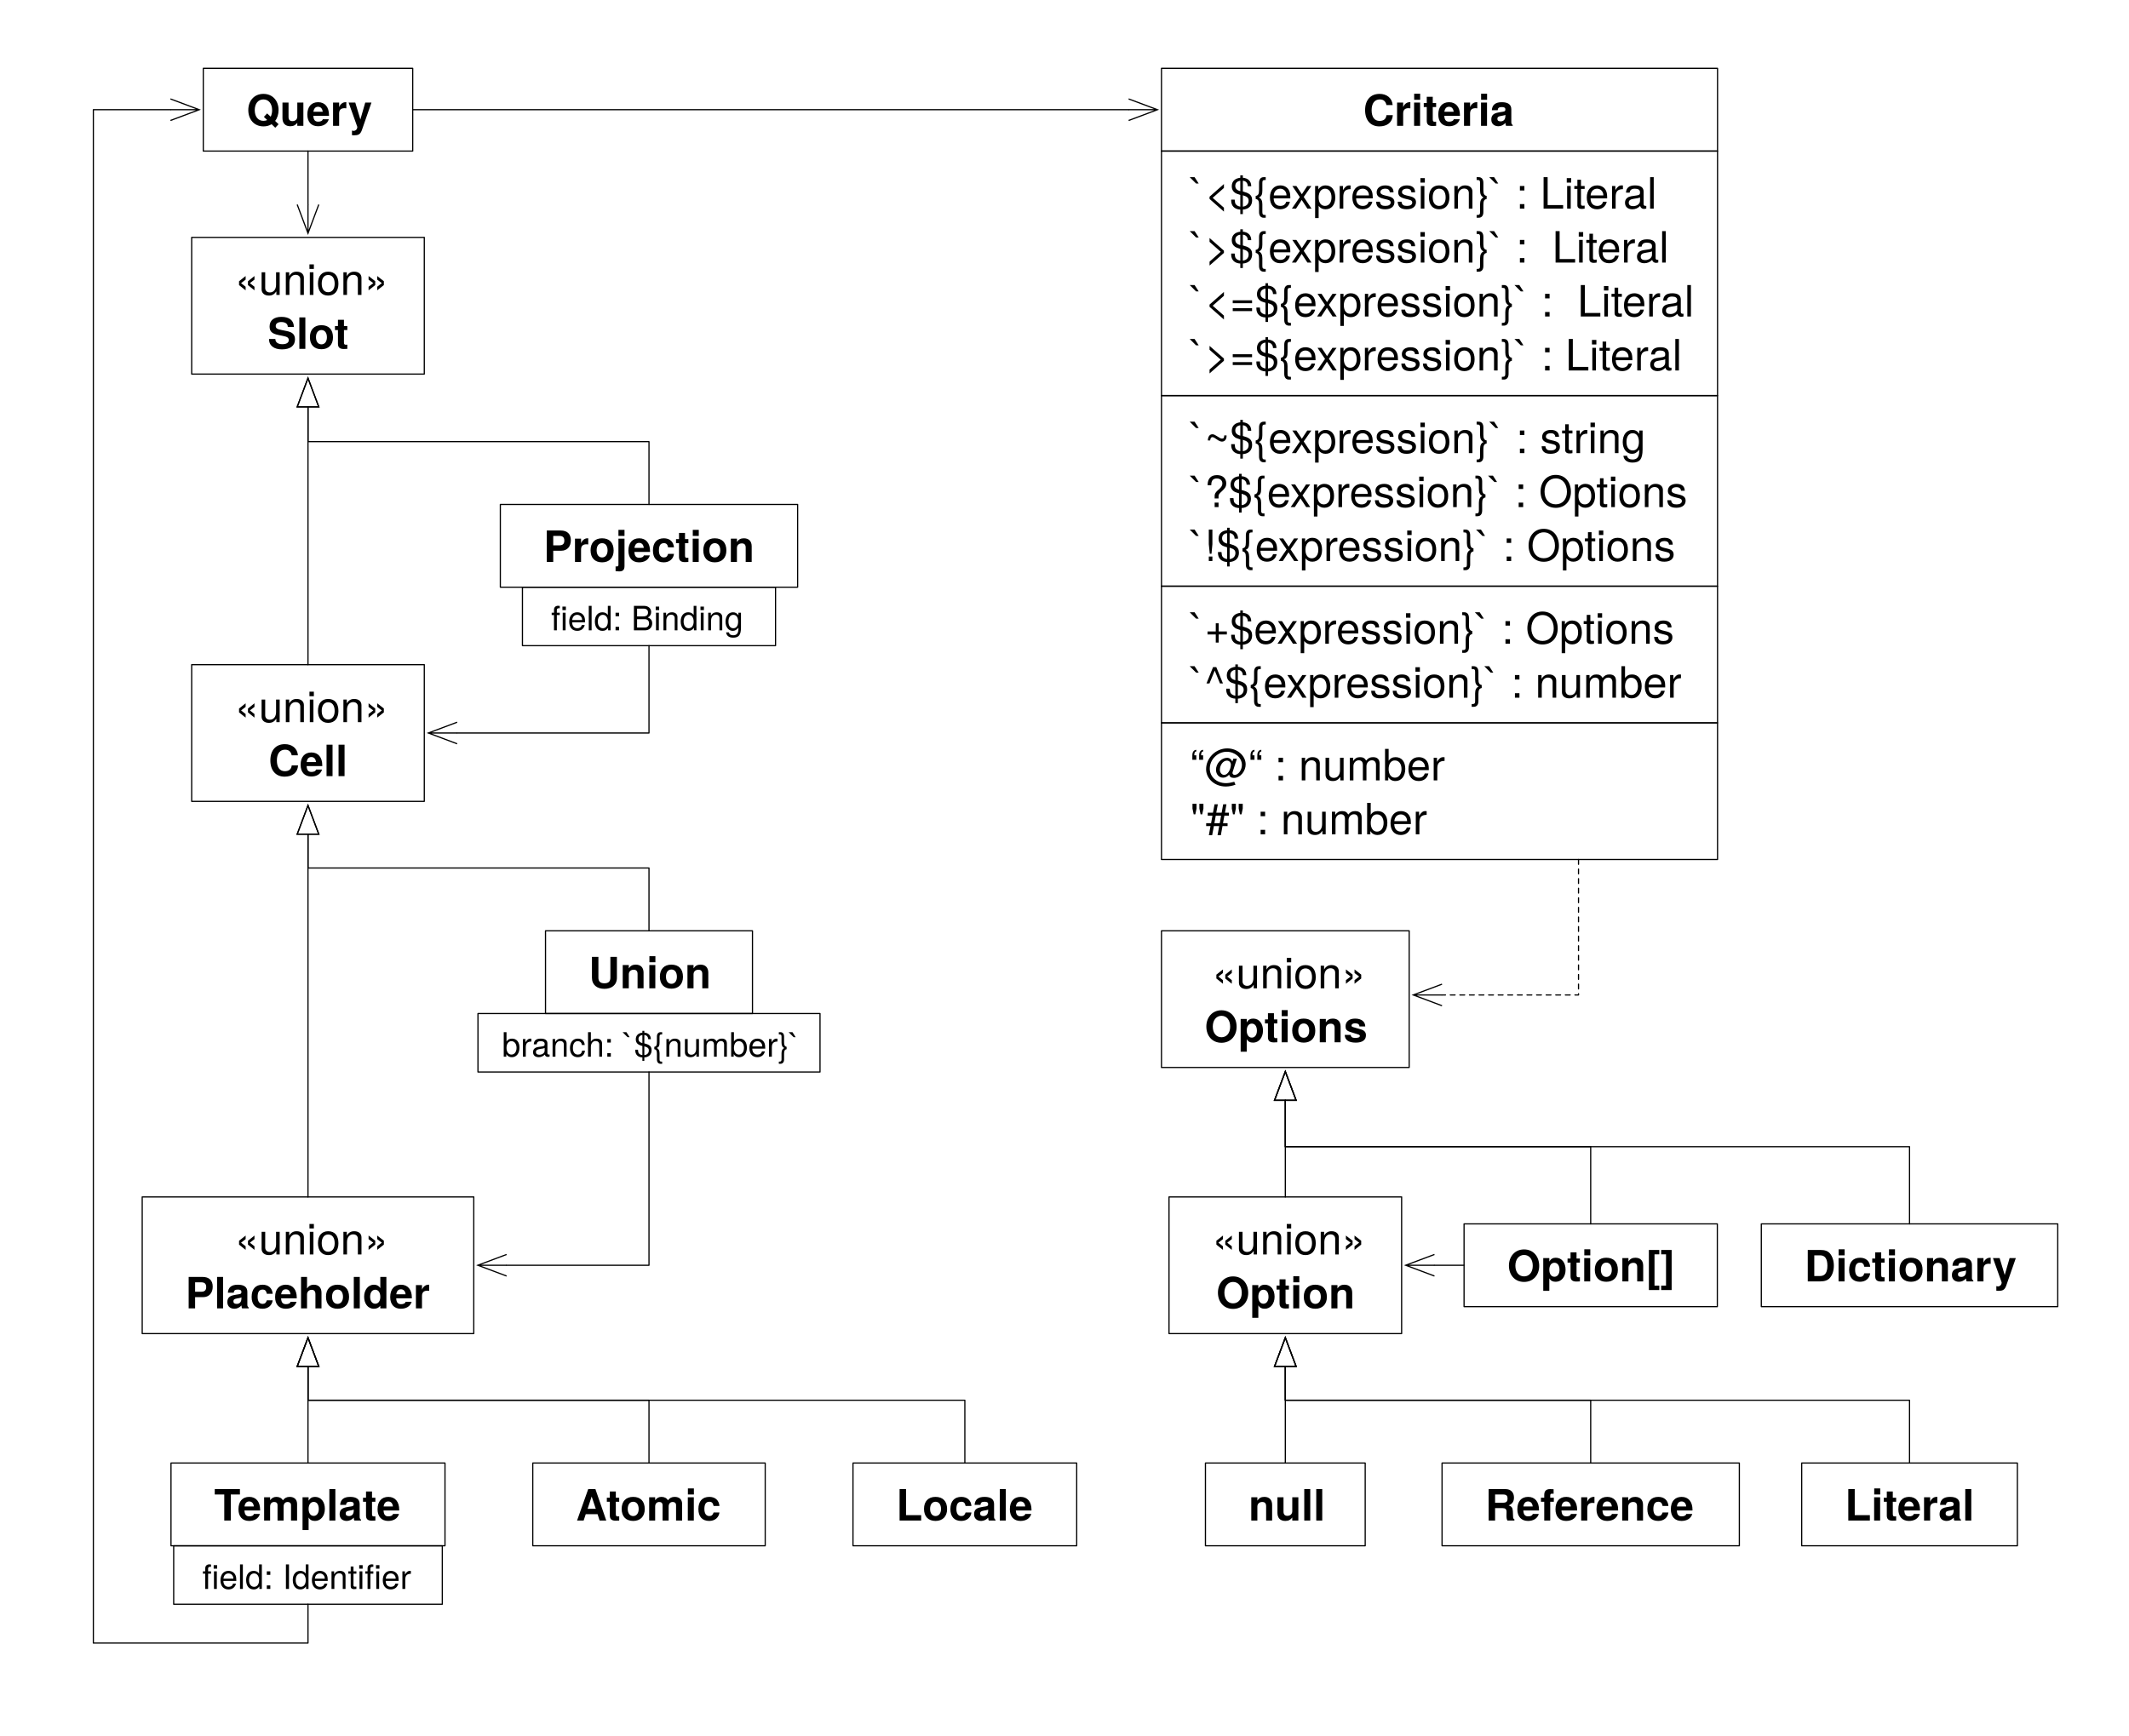
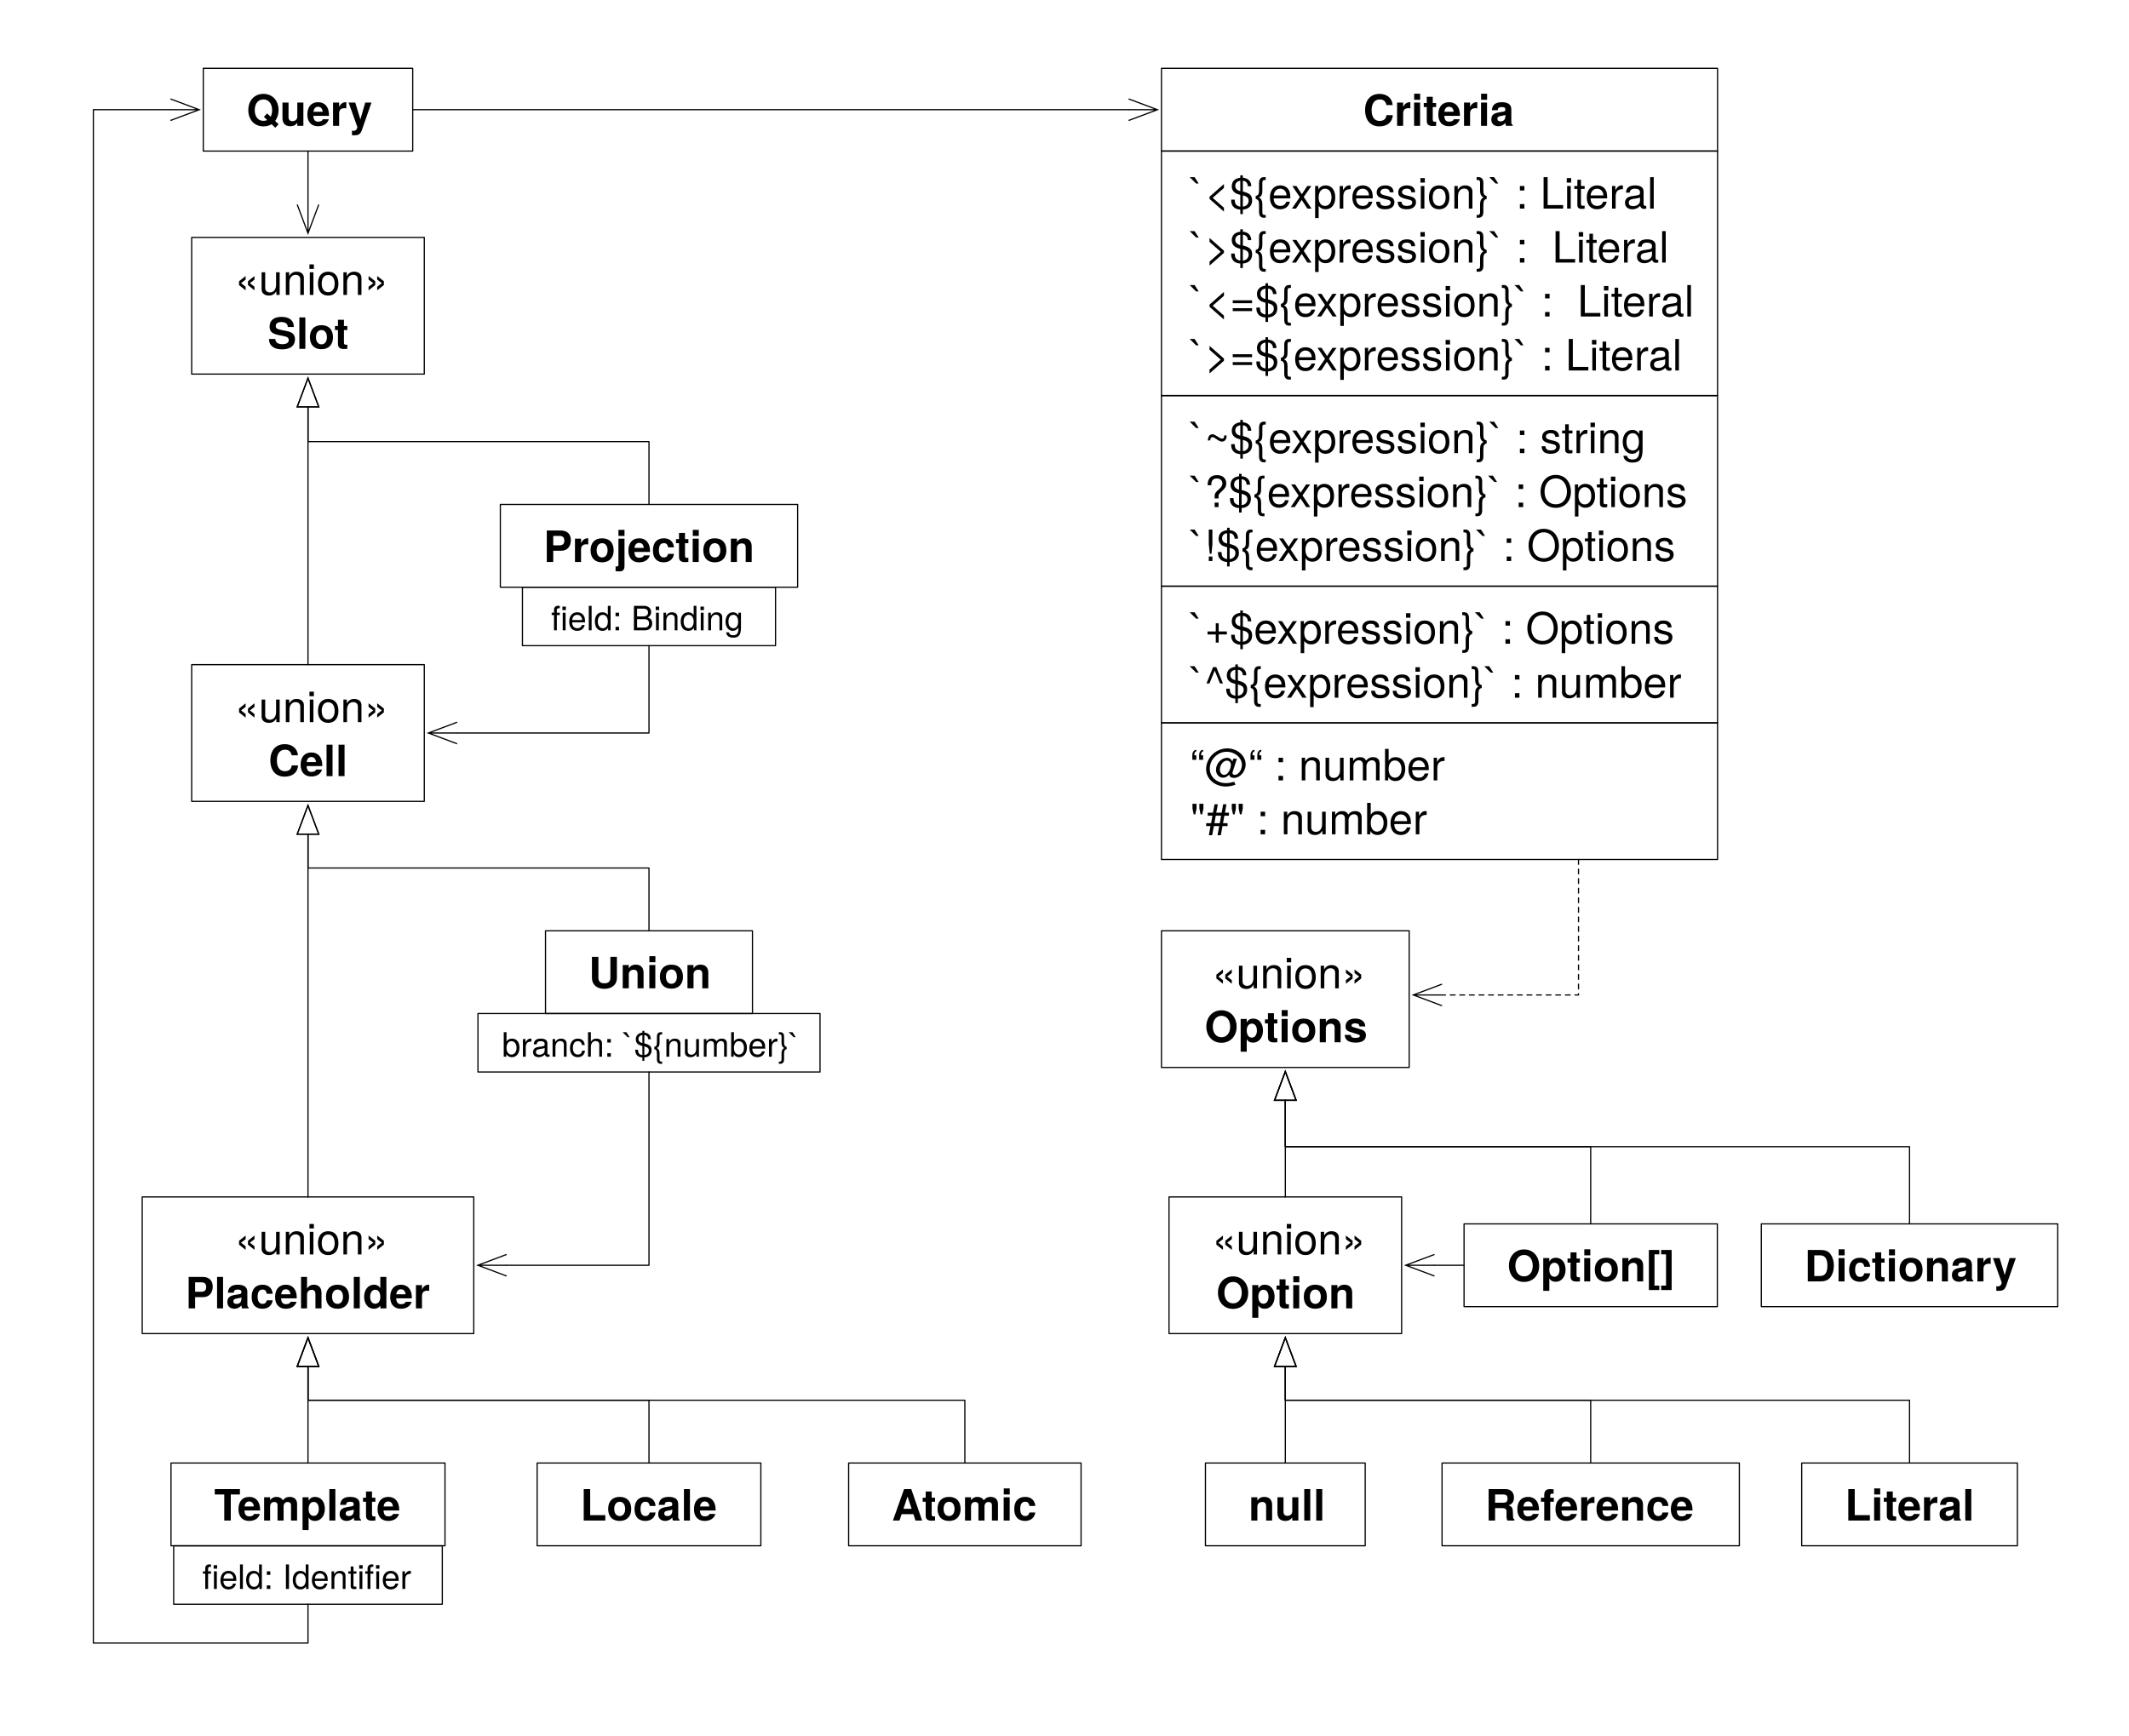
<svg xmlns="http://www.w3.org/2000/svg" version="1.1" viewBox="-337 296 444 362" width="444" height="362">
  <defs>
    <marker orient="auto" overflow="visible" markerUnits="strokeWidth" id="Arrow_Marker" stroke-linejoin="miter" stroke-miterlimit="10" viewBox="-1 -10 26 20" markerWidth="26" markerHeight="20" color="black">
      <g>
        <path d="M 24 0 L 0 -9 L 0 9 Z" fill="none" stroke="currentColor" stroke-width="1" />
      </g>
    </marker>
    <marker orient="auto" overflow="visible" markerUnits="strokeWidth" id="StickArrow_Marker" stroke-linejoin="miter" stroke-miterlimit="10" viewBox="-1 -10 26 20" markerWidth="26" markerHeight="20" color="black">
      <g>
        <path d="M 24 0 L 0 0 M 0 -9 L 24 0 L 0 9" fill="none" stroke="currentColor" stroke-width="1" />
      </g>
    </marker>
  </defs>
-   <g id="template" stroke="none" fill-opacity="1" stroke-opacity="1" stroke-dasharray="none" fill="none">
+   <g id="template" stroke-opacity="1" stroke-dasharray="none" fill="none" fill-opacity="1" stroke="none">
    <g id="template_Layer_1">
      <g id="Group_1768">
        <g id="Group_1770">
          <g id="Graphic_1771">
            <rect x="-223.236" y="490.159" width="43.164" height="17.261" stroke="black" stroke-linecap="round" stroke-linejoin="round" stroke-width=".25" />
            <text transform="translate(-214.2361 493.1588)" fill="black">
              <tspan font-family="Helvetica Neue" font-weight="bold" font-size="9" fill="black" x="33573144e-20" y="9" xml:space="preserve">Union</tspan>
            </text>
          </g>
        </g>
        <g id="Graphic_1769">
          <rect x="-237.321" y="507.42" width="71.334" height="12.196" stroke="black" stroke-linecap="round" stroke-linejoin="round" stroke-width=".25" />
          <text transform="translate(-232.3211 509.4198)" fill="black">
            <tspan font-family="Helvetica Neue" font-size="7" fill="black" x="0" y="7" xml:space="preserve">branch: `${number}`</tspan>
          </text>
        </g>
      </g>
      <g id="Group_1762">
        <g id="Graphic_1765">
          <rect x="-228.046" y="418.486" width="52.784" height="12.196" stroke="black" stroke-linecap="round" stroke-linejoin="round" stroke-width=".25" />
          <text transform="translate(-223.0461 420.4859)" fill="black">
            <tspan font-family="Helvetica Neue" font-size="7" fill="black" x=".973" y="7" xml:space="preserve">field: Binding </tspan>
          </text>
        </g>
        <g id="Group_1763">
          <g id="Graphic_1764">
            <rect x="-232.655" y="401.225" width="62.001" height="17.261" stroke="black" stroke-linecap="round" stroke-linejoin="round" stroke-width=".25" />
            <text transform="translate(-223.6546 404.2248)" fill="black">
              <tspan font-family="Helvetica Neue" font-weight="bold" font-size="9" fill="black" x="1030287e-19" y="9" xml:space="preserve">Projection</tspan>
            </text>
          </g>
        </g>
      </g>
      <g id="Group_1737">
        <g id="Group_1739">
          <g id="Graphic_1740">
            <rect x="-301.339" y="601.185" width="57.141" height="17.261" stroke="black" stroke-linecap="round" stroke-linejoin="round" stroke-width=".25" />
            <text transform="translate(-292.3394 604.1849)" fill="black">
              <tspan font-family="Helvetica Neue" font-weight="bold" font-size="9" fill="black" x="0" y="9" xml:space="preserve">Template</tspan>
            </text>
          </g>
        </g>
        <g id="Graphic_1738">
          <rect x="-300.778" y="618.446" width="56.018" height="12.196" stroke="black" stroke-linecap="round" stroke-linejoin="round" stroke-width=".25" />
          <text transform="translate(-295.7779 620.446)" fill="black">
            <tspan font-family="Helvetica Neue" font-size="7" fill="black" x=".973" y="7" xml:space="preserve">field: Identifier </tspan>
          </text>
        </g>
      </g>
      <g id="Group_1780">
        <g id="Graphic_1785">
          <rect x="-94.778" y="446.784" width="115.968" height="28.504" stroke="black" stroke-linecap="round" stroke-linejoin="round" stroke-width=".25" />
          <text transform="translate(-88.77766 449.784)" fill="black">
            <tspan font-family="Helvetica Neue" font-size="9" fill="black" x="0" y="9" xml:space="preserve">“@“ : number</tspan>
            <tspan font-family="Helvetica Neue" font-size="9" fill="black" x="0" y="20.252" xml:space="preserve">"#" : number</tspan>
          </text>
        </g>
        <g id="Graphic_1784">
          <rect x="-94.778" y="418.28" width="115.968" height="28.504" stroke="black" stroke-linecap="round" stroke-linejoin="round" stroke-width=".25" />
          <text transform="translate(-88.77766 421.28)" fill="black">
            <tspan font-family="Helvetica Neue" font-size="9" fill="black" x="0" y="9" xml:space="preserve">`+$expression}` : Options</tspan>
            <tspan font-family="Helvetica Neue" font-size="9" fill="black" x="0" y="20.252" xml:space="preserve">`^${expression}` : number</tspan>
          </text>
        </g>
        <g id="Graphic_1783">
          <rect x="-94.778" y="378.524" width="115.968" height="39.756" stroke="black" stroke-linecap="round" stroke-linejoin="round" stroke-width=".25" />
          <text transform="translate(-88.77766 381.524)" fill="black">
            <tspan font-family="Helvetica Neue" font-size="9" fill="black" x="0" y="9" xml:space="preserve">`~${expression}` : string</tspan>
            <tspan font-family="Helvetica Neue" font-size="9" fill="black" x="0" y="20.252" xml:space="preserve">`?${expression}` : Options</tspan>
            <tspan font-family="Helvetica Neue" font-size="9" fill="black" x="0" y="31.504" xml:space="preserve">`!${expression}` : Options</tspan>
          </text>
        </g>
        <g id="Graphic_1782">
          <rect x="-94.778" y="327.516" width="115.968" height="51.008" stroke="black" stroke-linecap="round" stroke-linejoin="round" stroke-width=".25" />
          <text transform="translate(-88.77766 330.516)" fill="black">
            <tspan font-family="Helvetica Neue" font-size="9" fill="black" x="0" y="9" xml:space="preserve">`&lt;${expression}` : Literal</tspan>
            <tspan font-family="Helvetica Neue" font-size="9" fill="black" x="0" y="20.252" xml:space="preserve">`&gt;${expression}` :  Literal</tspan>
            <tspan font-family="Helvetica Neue" font-size="9" fill="black" x="0" y="31.504" xml:space="preserve">`&lt;=${expression}` :  Literal</tspan>
            <tspan font-family="Helvetica Neue" font-size="9" fill="black" x="0" y="42.756" xml:space="preserve">`&gt;=${expression}` : Literal</tspan>
          </text>
        </g>
        <g id="Graphic_1781">
          <rect x="-94.778" y="310.255" width="115.968" height="17.261" stroke="black" stroke-linecap="round" stroke-linejoin="round" stroke-width=".25" />
          <text transform="translate(-52.70116 313.2549)" fill="black">
            <tspan font-family="Helvetica Neue" font-weight="bold" font-size="9" fill="black" x="0" y="9" xml:space="preserve">Criteria</tspan>
          </text>
        </g>
      </g>
      <g id="Group_1895">
        <g id="Graphic_1896">
          <rect x="-93.203" y="545.672" width="48.51" height="28.513" stroke="black" stroke-linecap="round" stroke-linejoin="round" stroke-width=".25" />
          <text transform="translate(-84.20266 548.6718)" fill="black">
            <tspan font-family="Helvetica Neue" font-size="9" fill="black" x="0" y="9" xml:space="preserve">«union»</tspan>
            <tspan font-family="Helvetica Neue" font-weight="bold" font-size="9" fill="black" x=".842" y="20.252" xml:space="preserve">Option</tspan>
          </text>
        </g>
      </g>
      <g id="Group_1893">
        <g id="Graphic_1894">
          <rect x="-94.778" y="490.159" width="51.66" height="28.513" stroke="black" stroke-linecap="round" stroke-linejoin="round" stroke-width=".25" />
          <text transform="translate(-85.77766 493.1588)" fill="black">
            <tspan font-family="Helvetica Neue" font-size="9" fill="black" x="1.575" y="9" xml:space="preserve">«union»</tspan>
            <tspan font-family="Helvetica Neue" font-weight="bold" font-size="9" fill="black" x="0" y="20.252" xml:space="preserve">Options</tspan>
          </text>
        </g>
      </g>
      <g id="Group_1890">
        <g id="Graphic_1891">
          <rect x="-85.607" y="601.185" width="33.318" height="17.261" stroke="black" stroke-linecap="round" stroke-linejoin="round" stroke-width=".25" />
          <text transform="translate(-76.60667 604.1849)" fill="black">
            <tspan font-family="Helvetica Neue" font-weight="bold" font-size="9" fill="black" x="0" y="9" xml:space="preserve">null</tspan>
          </text>
        </g>
      </g>
      <g id="Group_1886">
        <g id="Graphic_1887">
          <rect x="-36.263" y="601.185" width="62.001" height="17.261" stroke="black" stroke-linecap="round" stroke-linejoin="round" stroke-width=".25" />
          <text transform="translate(-27.26335 604.1849)" fill="black">
            <tspan font-family="Helvetica Neue" font-weight="bold" font-size="9" fill="black" x="10658141e-20" y="9" xml:space="preserve">Reference</tspan>
          </text>
        </g>
      </g>
      <g id="Line_1885">
        <path d="M 61.231 551.298 L 61.231 535.198 L -68.948 535.198 L -68.948 525.522" marker-end="url(#Arrow_Marker)" stroke="black" stroke-linecap="round" stroke-linejoin="round" stroke-width=".25" />
      </g>
      <g id="Line_1884">
        <line x1="-68.948" y1="601.185" x2="-68.948" y2="581.035" marker-end="url(#Arrow_Marker)" stroke="black" stroke-linecap="round" stroke-linejoin="round" stroke-width=".25" />
      </g>
      <g id="Line_1883">
        <path d="M -5.263 601.185 L -5.263 588.085 L -68.948 588.085 L -68.948 581.035" marker-end="url(#Arrow_Marker)" stroke="black" stroke-linecap="round" stroke-linejoin="round" stroke-width=".25" />
      </g>
      <g id="Line_1882">
        <line x1="-68.948" y1="545.672" x2="-68.948" y2="525.522" marker-end="url(#Arrow_Marker)" stroke="black" stroke-linecap="round" stroke-linejoin="round" stroke-width=".25" />
      </g>
      <g id="Group_1880">
        <g id="Graphic_1881">
          <rect x="-31.673" y="551.298" width="52.821" height="17.261" stroke="black" stroke-linecap="round" stroke-linejoin="round" stroke-width=".25" />
          <text transform="translate(-22.67335 554.2979)" fill="black">
            <tspan font-family="Helvetica Neue" font-weight="bold" font-size="9" fill="black" x="0" y="9" xml:space="preserve">Option[]</tspan>
          </text>
        </g>
      </g>
      <g id="Line_1879">
        <path d="M -5.263 551.298 L -5.263 535.198 L -68.948 535.198 L -68.948 525.522" marker-end="url(#Arrow_Marker)" stroke="black" stroke-linecap="round" stroke-linejoin="round" stroke-width=".25" />
      </g>
      <g id="Line_1878">
        <line x1="-31.673" y1="559.928" x2="-37.843" y2="559.928" marker-end="url(#StickArrow_Marker)" stroke="black" stroke-linecap="round" stroke-linejoin="round" stroke-width=".25" />
      </g>
      <g id="Group_1876">
        <g id="Graphic_1877">
          <rect x="30.32" y="551.298" width="61.821" height="17.261" stroke="black" stroke-linecap="round" stroke-linejoin="round" stroke-width=".25" />
          <text transform="translate(39.32037 554.2979)" fill="black">
            <tspan font-family="Helvetica Neue" font-weight="bold" font-size="9" fill="black" x="0" y="9" xml:space="preserve">Dictionary</tspan>
          </text>
        </g>
      </g>
      <g id="Group_1874">
        <g id="Graphic_1875">
          <rect x="38.74" y="601.185" width="44.982" height="17.261" stroke="black" stroke-linecap="round" stroke-linejoin="round" stroke-width=".25" />
          <text transform="translate(47.73987 604.1849)" fill="black">
            <tspan font-family="Helvetica Neue" font-weight="bold" font-size="9" fill="black" x="0" y="9" xml:space="preserve">Literal</tspan>
          </text>
        </g>
      </g>
      <g id="Line_1873">
        <path d="M 61.231 601.185 L 61.231 588.085 L -68.948 588.085 L -68.948 581.035" marker-end="url(#Arrow_Marker)" stroke="black" stroke-linecap="round" stroke-linejoin="round" stroke-width=".25" />
      </g>
      <g id="Group_1903">
        <g id="Graphic_1904">
-           <rect x="-159.11" y="601.185" width="46.656" height="17.261" stroke="black" stroke-linecap="round" stroke-linejoin="round" stroke-width=".25" />
-           <text transform="translate(-150.1098 604.1849)" fill="black">
+           <rect x="-224.982" y="601.185" width="46.656" height="17.261" stroke="black" stroke-linecap="round" stroke-linejoin="round" stroke-width=".25" />
+           <text transform="translate(-215.9821 604.1849)" fill="black">
            <tspan font-family="Helvetica Neue" font-weight="bold" font-size="9" fill="black" x="0" y="9" xml:space="preserve">Locale</tspan>
          </text>
        </g>
      </g>
      <g id="Group_1909">
        <g id="Graphic_1910">
-           <rect x="-225.891" y="601.185" width="48.474" height="17.261" stroke="black" stroke-linecap="round" stroke-linejoin="round" stroke-width=".25" />
-           <text transform="translate(-216.8911 604.1849)" fill="black">
+           <rect x="-160.019" y="601.185" width="48.474" height="17.261" stroke="black" stroke-linecap="round" stroke-linejoin="round" stroke-width=".25" />
+           <text transform="translate(-151.0188 604.1849)" fill="black">
            <tspan font-family="Helvetica Neue" font-weight="bold" font-size="9" fill="black" x="0" y="9" xml:space="preserve">Atomic</tspan>
          </text>
        </g>
      </g>
      <g id="Line_1940">
+         <path d="M -201.654 601.185 L -201.654 588.085 L -272.769 588.085 L -272.769 581.035" marker-end="url(#Arrow_Marker)" stroke="black" stroke-linecap="round" stroke-linejoin="round" stroke-width=".25" />
+       </g>
+       <g id="Line_1941">
        <path d="M -135.782 601.185 L -135.782 588.085 L -272.769 588.085 L -272.769 581.035" marker-end="url(#Arrow_Marker)" stroke="black" stroke-linecap="round" stroke-linejoin="round" stroke-width=".25" />
-       </g>
-       <g id="Line_1941">
-         <path d="M -201.654 601.185 L -201.654 588.085 L -272.769 588.085 L -272.769 581.035" marker-end="url(#Arrow_Marker)" stroke="black" stroke-linecap="round" stroke-linejoin="round" stroke-width=".25" />
      </g>
      <g id="Line_1942">
        <line x1="-272.769" y1="601.185" x2="-272.769" y2="581.035" marker-end="url(#Arrow_Marker)" stroke="black" stroke-linecap="round" stroke-linejoin="round" stroke-width=".25" />
      </g>
      <g id="Line_1944">
        <path d="M -201.654 490.159 L -201.654 477.059 L -272.769 477.059 L -272.769 470.009" marker-end="url(#Arrow_Marker)" stroke="black" stroke-linecap="round" stroke-linejoin="round" stroke-width=".25" />
      </g>
      <g id="Group_1945">
        <g id="Graphic_1946">
          <rect x="-307.342" y="545.672" width="69.147" height="28.513" stroke="black" stroke-linecap="round" stroke-linejoin="round" stroke-width=".25" />
          <text transform="translate(-298.3424 548.6718)" fill="black">
            <tspan font-family="Helvetica Neue" font-size="9" fill="black" x="10.319" y="9" xml:space="preserve">«union»</tspan>
            <tspan font-family="Helvetica Neue" font-weight="bold" font-size="9" fill="black" x="42632564e-20" y="20.252" xml:space="preserve">Placeholder</tspan>
          </text>
        </g>
      </g>
      <g id="Line_1948">
        <line x1="-272.769" y1="545.672" x2="-272.769" y2="470.009" marker-end="url(#Arrow_Marker)" stroke="black" stroke-linecap="round" stroke-linejoin="round" stroke-width=".25" />
      </g>
      <g id="Line_1949">
        <path d="M -201.654 519.616 L -201.654 559.928 L -231.345 559.928" marker-end="url(#StickArrow_Marker)" stroke="black" stroke-linecap="round" stroke-linejoin="round" stroke-width=".25" />
      </g>
      <g id="Line_1950">
        <path d="M -201.654 430.682 L -201.654 448.902 L -241.664 448.902" marker-end="url(#StickArrow_Marker)" stroke="black" stroke-linecap="round" stroke-linejoin="round" stroke-width=".25" />
      </g>
      <g id="Group_1951">
        <g id="Graphic_1952">
          <rect x="-294.607" y="310.255" width="43.677" height="17.261" stroke="black" stroke-linecap="round" stroke-linejoin="round" stroke-width=".25" />
          <text transform="translate(-285.6074 313.2549)" fill="black">
            <tspan font-family="Helvetica Neue" font-weight="bold" font-size="9" fill="black" x="0" y="9" xml:space="preserve">Query</tspan>
          </text>
        </g>
      </g>
      <g id="Line_1957">
        <path d="M -201.654 401.225 L -201.654 388.125 L -272.769 388.125 L -272.769 380.879" marker-end="url(#Arrow_Marker)" stroke="black" stroke-linecap="round" stroke-linejoin="round" stroke-width=".25" />
      </g>
      <g id="Line_1958">
        <path d="M -272.769 630.642 L -272.769 638.742 L -317.531 638.742 L -317.531 318.885 L -301.457 318.885" marker-end="url(#StickArrow_Marker)" stroke="black" stroke-linecap="round" stroke-linejoin="round" stroke-width=".25" />
      </g>
      <g id="Line_1959">
        <line x1="-272.769" y1="327.516" x2="-272.769" y2="338.666" marker-end="url(#StickArrow_Marker)" stroke="black" stroke-linecap="round" stroke-linejoin="round" stroke-width=".25" />
      </g>
      <g id="Line_1960">
        <line x1="-250.93" y1="318.885" x2="-101.628" y2="318.885" marker-end="url(#StickArrow_Marker)" stroke="black" stroke-linecap="round" stroke-linejoin="round" stroke-width=".25" />
      </g>
      <g id="Line_1964">
        <line x1="-272.769" y1="434.646" x2="-272.769" y2="380.879" marker-end="url(#Arrow_Marker)" stroke="black" stroke-linecap="round" stroke-linejoin="round" stroke-width=".25" />
      </g>
      <g id="Line_1965">
        <path d="M -7.802 475.288 L -7.802 503.544 L -36.268 503.544" marker-end="url(#StickArrow_Marker)" stroke="black" stroke-linecap="round" stroke-linejoin="round" stroke-dasharray="1.0,1.0" stroke-width=".25" />
      </g>
      <g id="Group_1966">
        <g id="Graphic_1967">
          <rect x="-297.024" y="345.516" width="48.51" height="28.513" stroke="black" stroke-linecap="round" stroke-linejoin="round" stroke-width=".25" />
          <text transform="translate(-288.0239 348.516)" fill="black">
            <tspan font-family="Helvetica Neue" font-size="9" fill="black" x="0" y="9" xml:space="preserve">«union»</tspan>
            <tspan font-family="Helvetica Neue" font-weight="bold" font-size="9" fill="black" x="6.84" y="20.252" xml:space="preserve">Slot</tspan>
          </text>
        </g>
      </g>
      <g id="Group_1968">
        <g id="Graphic_1969">
          <rect x="-297.024" y="434.646" width="48.51" height="28.513" stroke="black" stroke-linecap="round" stroke-linejoin="round" stroke-width=".25" />
          <text transform="translate(-288.0239 437.6457)" fill="black">
            <tspan font-family="Helvetica Neue" font-size="9" fill="black" x="0" y="9" xml:space="preserve">«union»</tspan>
            <tspan font-family="Helvetica Neue" font-weight="bold" font-size="9" fill="black" x="7.016" y="20.252" xml:space="preserve">Cell</tspan>
          </text>
        </g>
      </g>
    </g>
  </g>
</svg>
